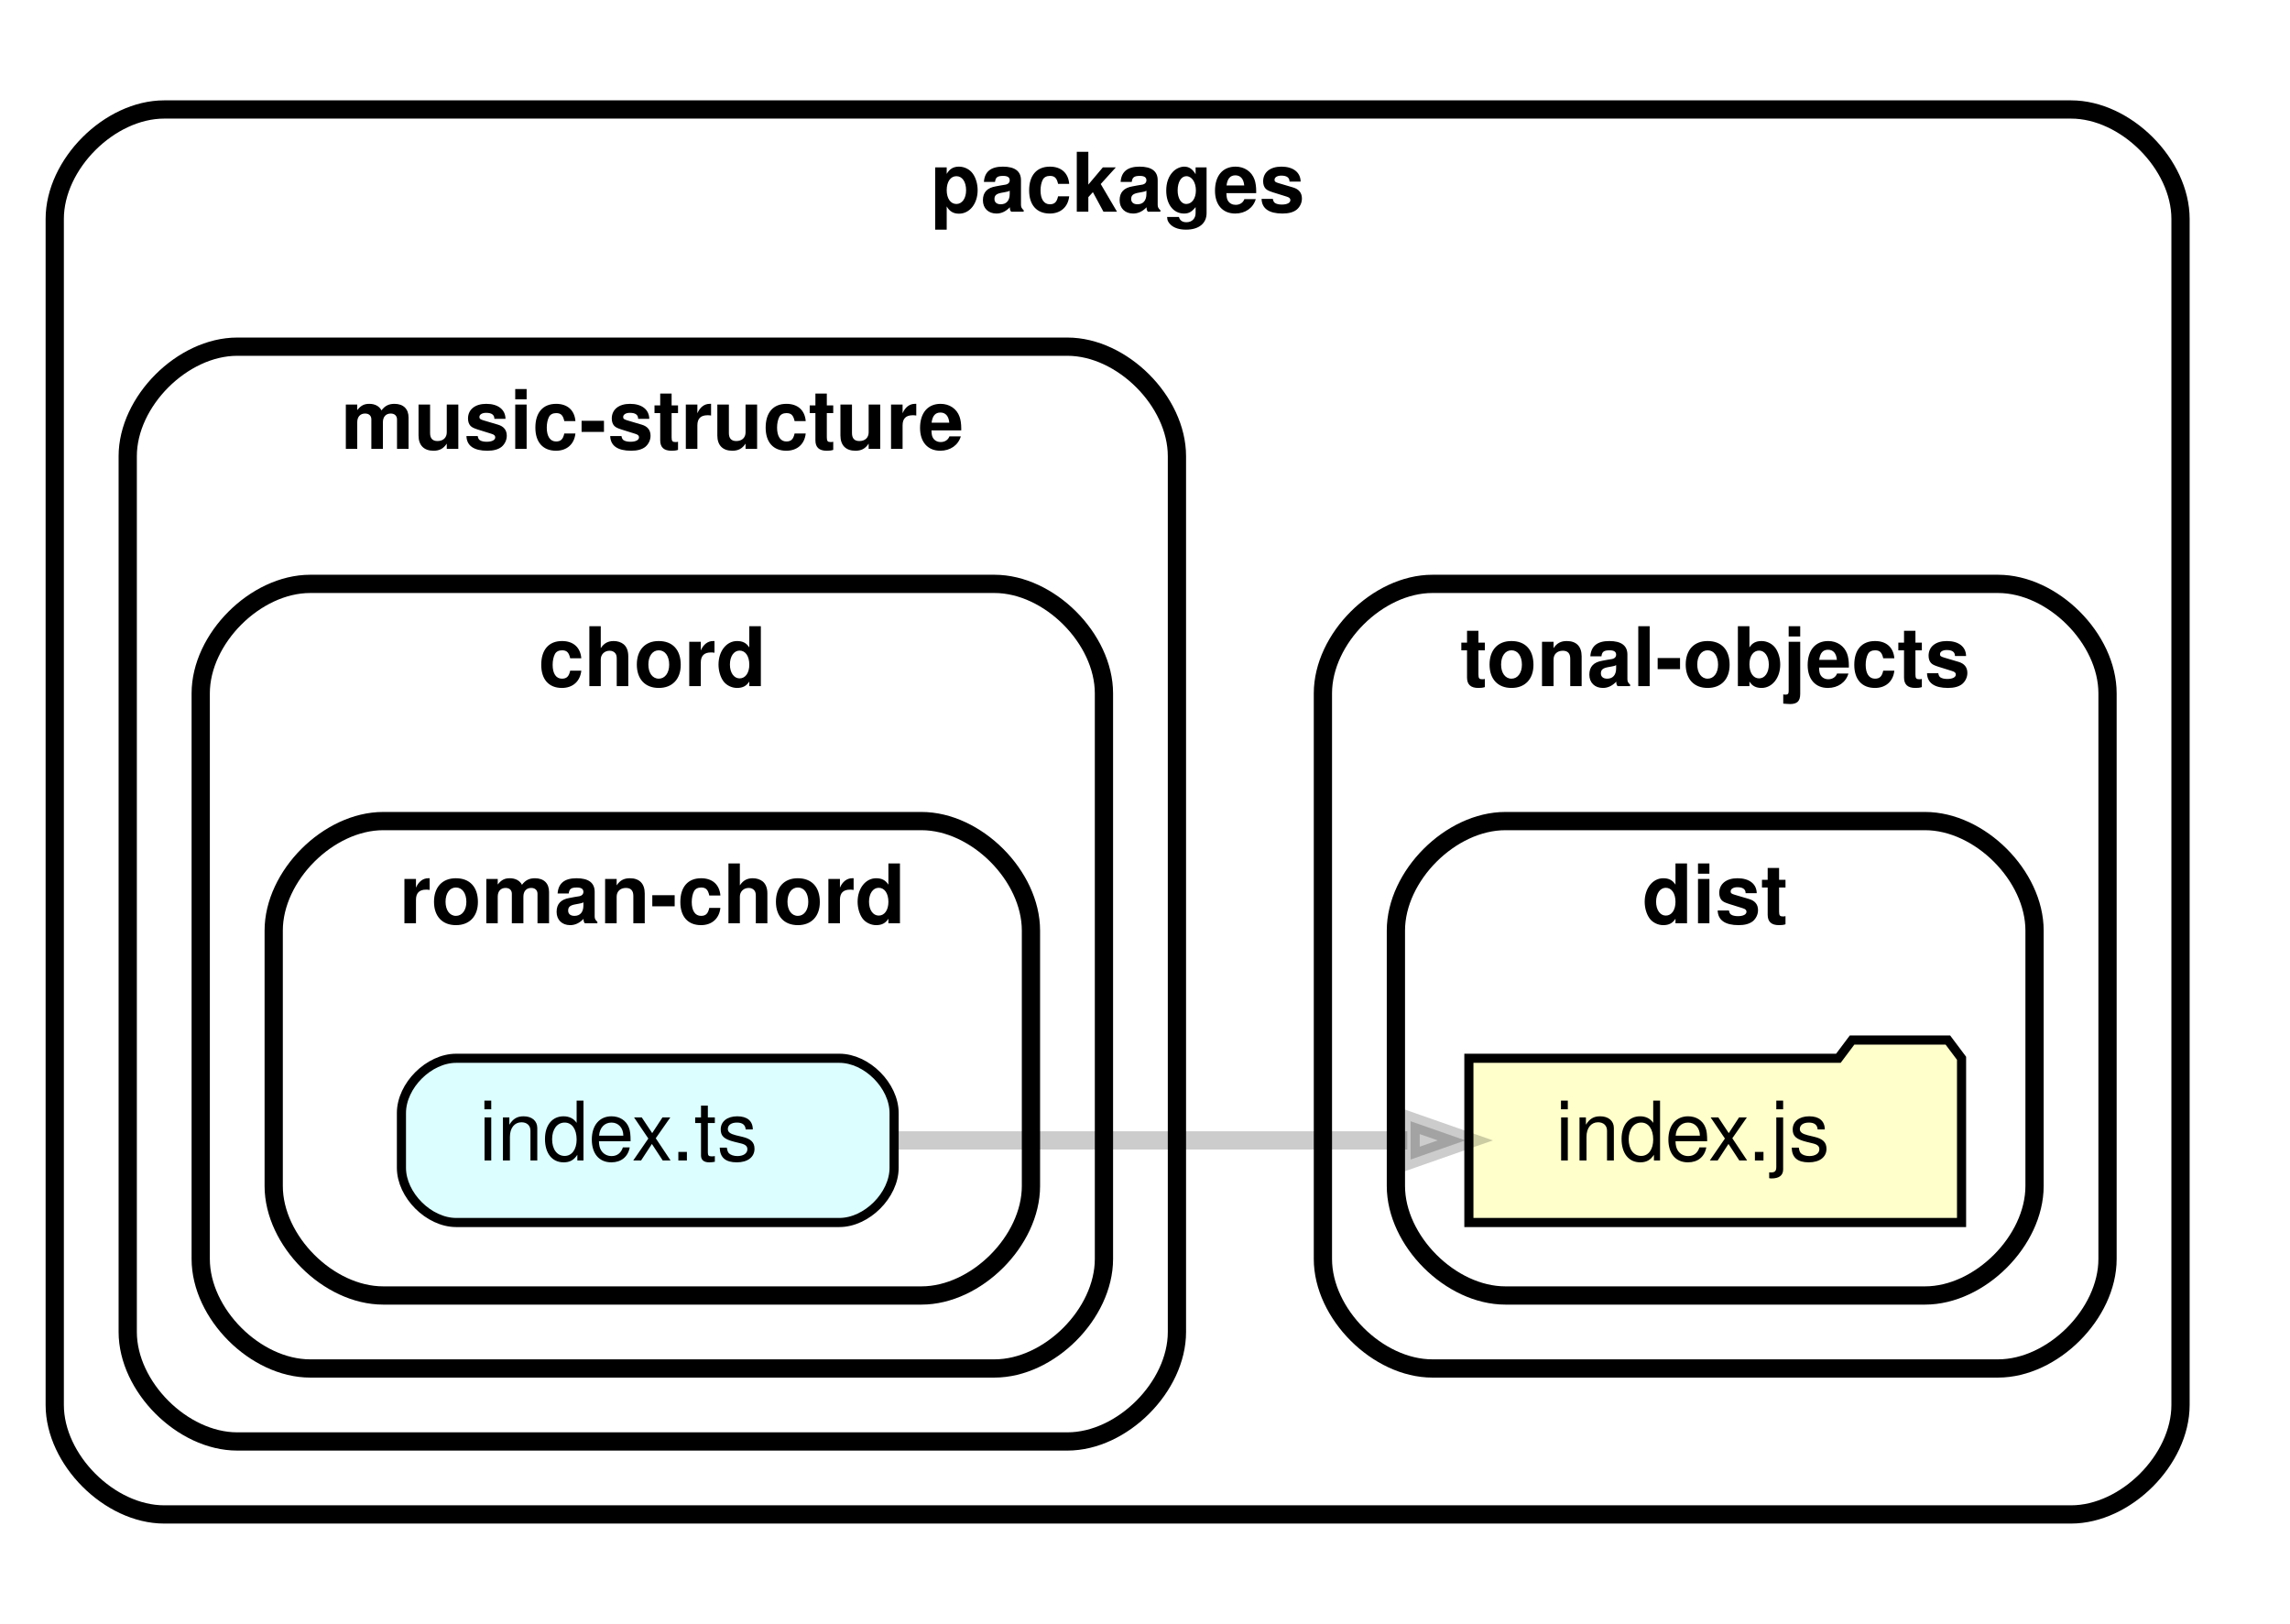
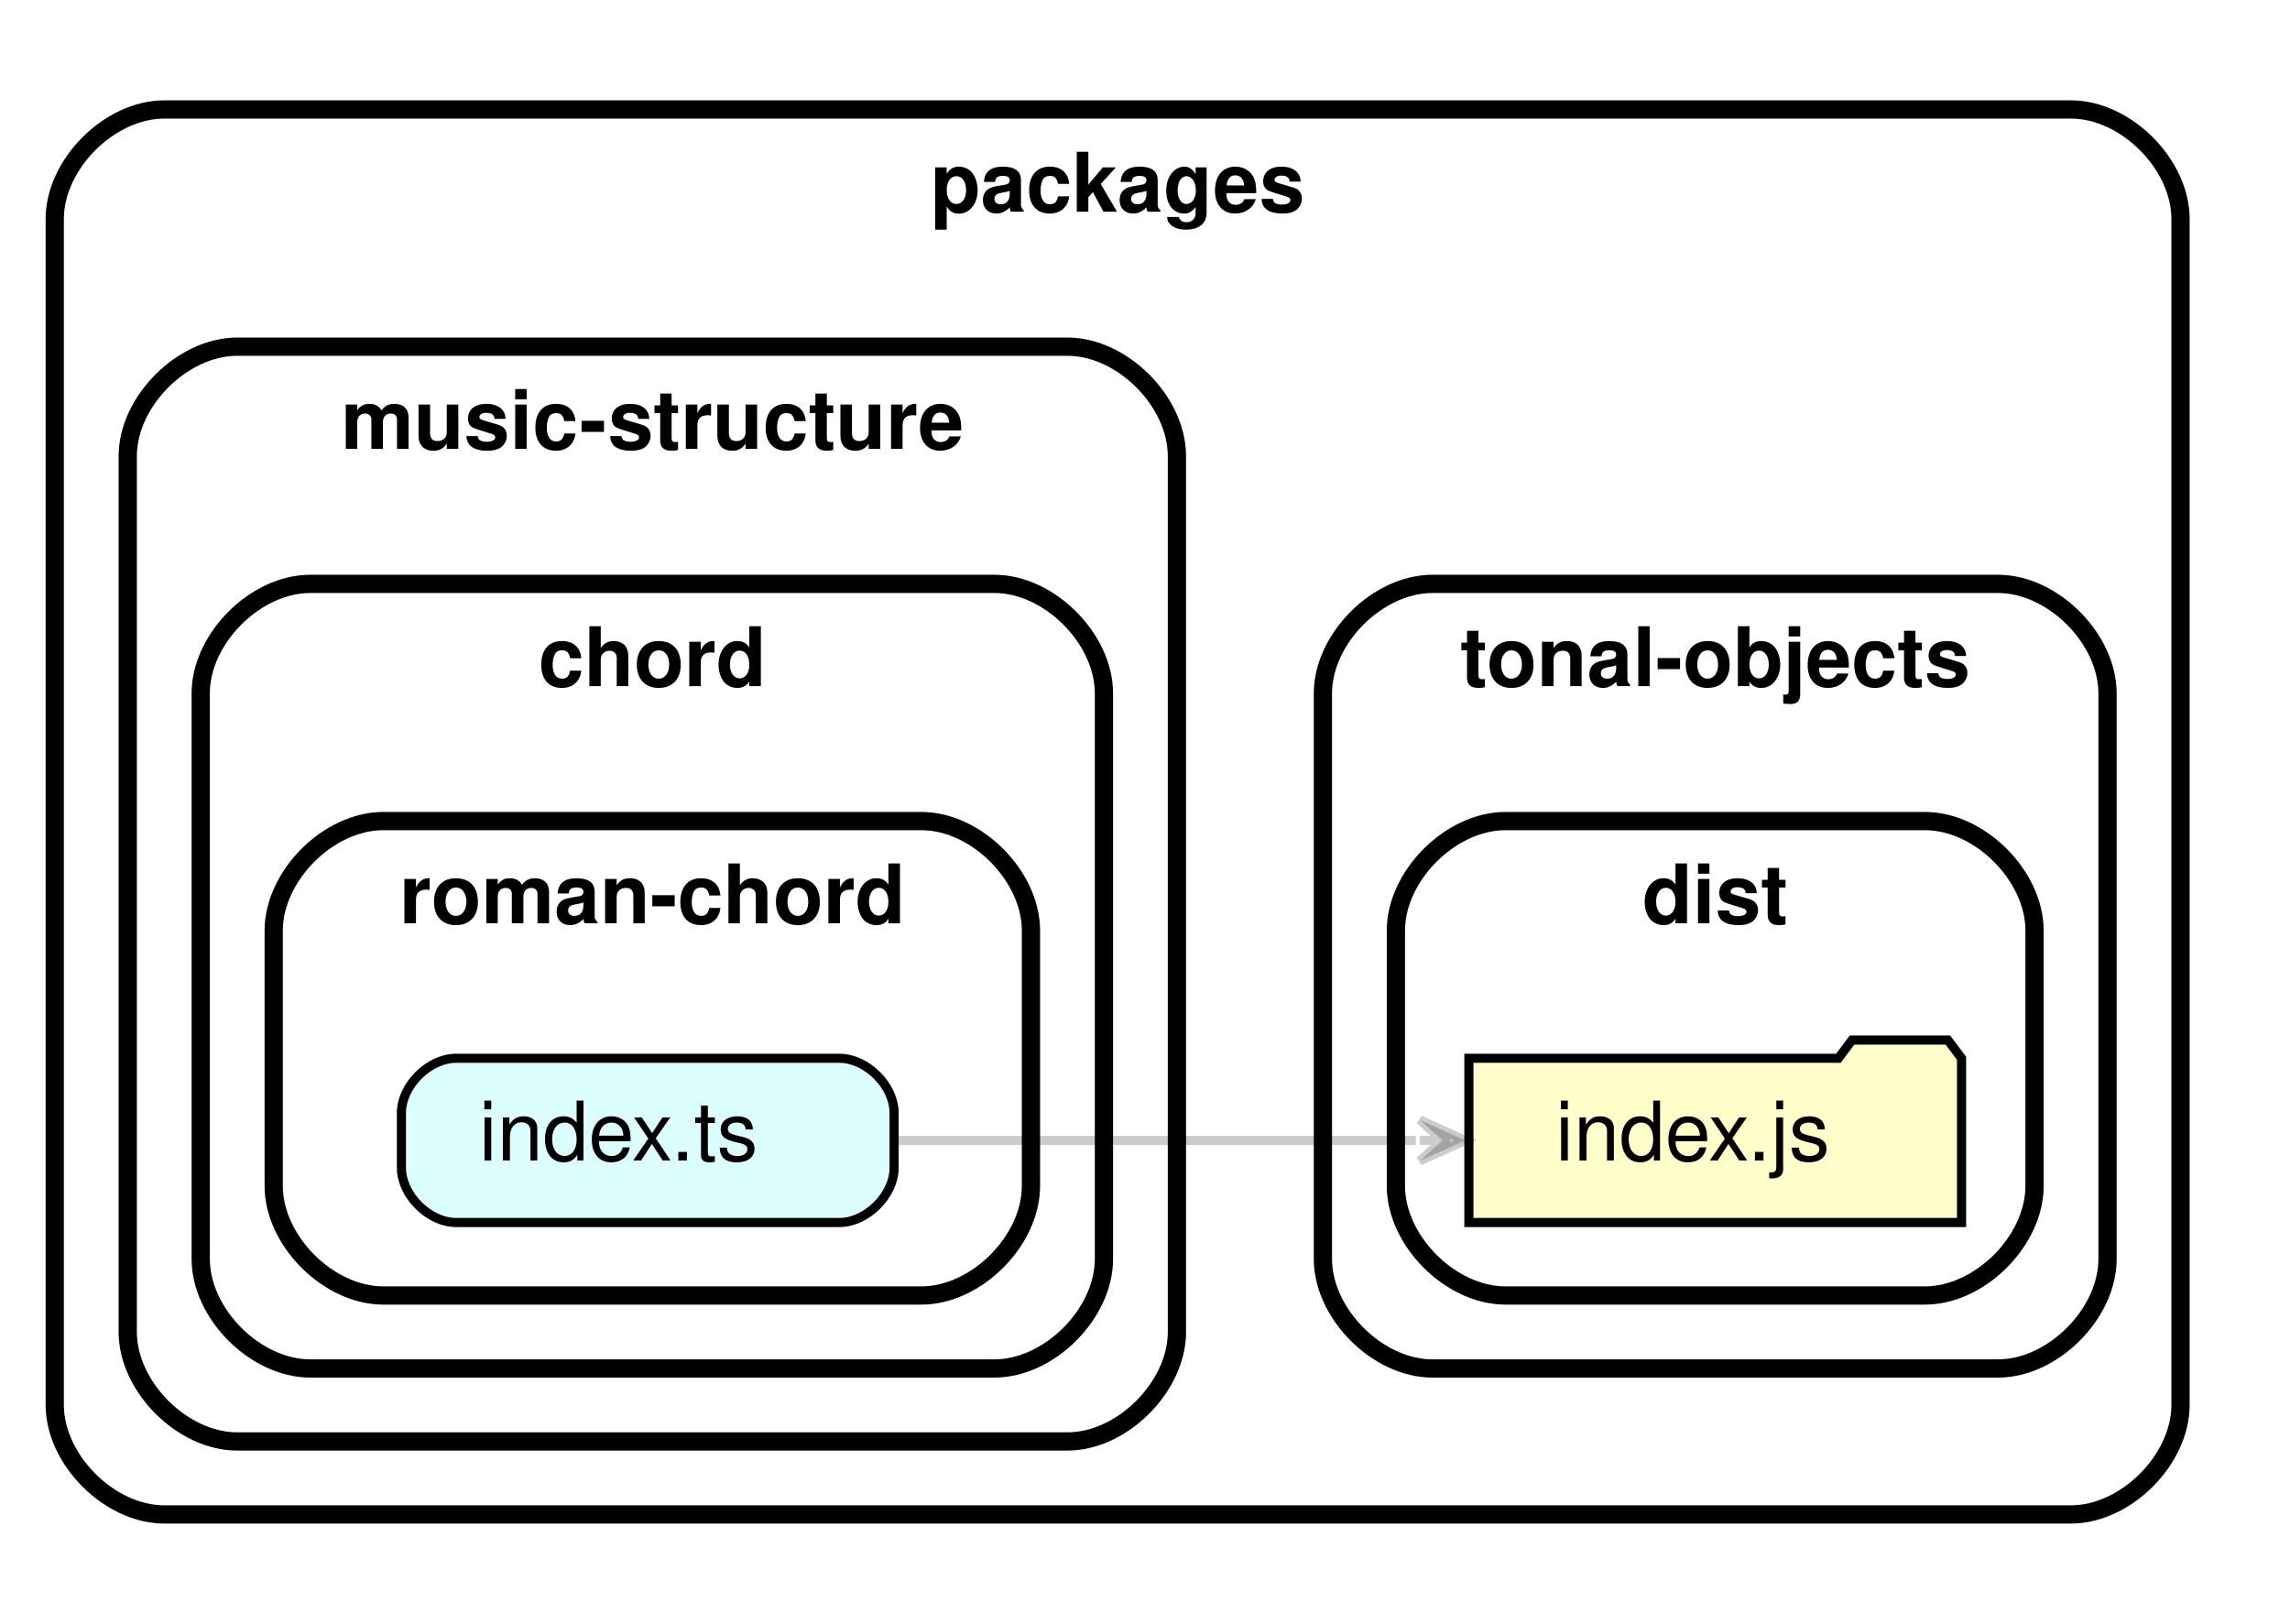
<svg xmlns="http://www.w3.org/2000/svg" xmlns:xlink="http://www.w3.org/1999/xlink" width="251pt" height="178pt" viewBox="0.00 0.00 251.00 178.00">
  <g id="graph0" class="graph" transform="scale(1 1) rotate(0) translate(4 174)">
    <polygon fill="white" stroke="transparent" points="-4,4 -4,-174 247,-174 247,4 -4,4" />
    <g id="clust1" class="cluster">
      <path fill="#ffffff" stroke="black" stroke-width="2" d="M14,-8C14,-8 223,-8 223,-8 229,-8 235,-14 235,-20 235,-20 235,-150 235,-150 235,-156 229,-162 223,-162 223,-162 14,-162 14,-162 8,-162 2,-156 2,-150 2,-150 2,-20 2,-20 2,-14 8,-8 14,-8" />
      <text text-anchor="middle" x="118.5" y="-150.8" font-family="Helvetica,sans-Serif" font-weight="bold" font-size="9.00">packages</text>
    </g>
    <g id="clust2" class="cluster">
      <path fill="#ffffff" stroke="black" stroke-width="2" d="M22,-16C22,-16 113,-16 113,-16 119,-16 125,-22 125,-28 125,-28 125,-124 125,-124 125,-130 119,-136 113,-136 113,-136 22,-136 22,-136 16,-136 10,-130 10,-124 10,-124 10,-28 10,-28 10,-22 16,-16 22,-16" />
      <text text-anchor="middle" x="67.5" y="-124.8" font-family="Helvetica,sans-Serif" font-weight="bold" font-size="9.00">music-structure</text>
    </g>
    <g id="clust3" class="cluster">
      <path fill="#ffffff" stroke="black" stroke-width="2" d="M30,-24C30,-24 105,-24 105,-24 111,-24 117,-30 117,-36 117,-36 117,-98 117,-98 117,-104 111,-110 105,-110 105,-110 30,-110 30,-110 24,-110 18,-104 18,-98 18,-98 18,-36 18,-36 18,-30 24,-24 30,-24" />
      <text text-anchor="middle" x="67.5" y="-98.8" font-family="Helvetica,sans-Serif" font-weight="bold" font-size="9.00">chord</text>
    </g>
    <g id="clust4" class="cluster">
      <path fill="#ffffff" stroke="black" stroke-width="2" d="M38,-32C38,-32 97,-32 97,-32 103,-32 109,-38 109,-44 109,-44 109,-72 109,-72 109,-78 103,-84 97,-84 97,-84 38,-84 38,-84 32,-84 26,-78 26,-72 26,-72 26,-44 26,-44 26,-38 32,-32 38,-32" />
      <text text-anchor="middle" x="67.5" y="-72.8" font-family="Helvetica,sans-Serif" font-weight="bold" font-size="9.00">roman-chord</text>
    </g>
    <g id="clust5" class="cluster">
      <path fill="#ffffff" stroke="black" stroke-width="2" d="M153,-24C153,-24 215,-24 215,-24 221,-24 227,-30 227,-36 227,-36 227,-98 227,-98 227,-104 221,-110 215,-110 215,-110 153,-110 153,-110 147,-110 141,-104 141,-98 141,-98 141,-36 141,-36 141,-30 147,-24 153,-24" />
      <text text-anchor="middle" x="184" y="-98.8" font-family="Helvetica,sans-Serif" font-weight="bold" font-size="9.00">tonal-objects</text>
    </g>
    <g id="clust6" class="cluster">
      <path fill="#ffffff" stroke="black" stroke-width="2" d="M161,-32C161,-32 207,-32 207,-32 213,-32 219,-38 219,-44 219,-44 219,-72 219,-72 219,-78 213,-84 207,-84 207,-84 161,-84 161,-84 155,-84 149,-78 149,-72 149,-72 149,-44 149,-44 149,-38 155,-32 161,-32" />
      <text text-anchor="middle" x="184" y="-72.8" font-family="Helvetica,sans-Serif" font-weight="bold" font-size="9.00">dist</text>
    </g>
    <g id="node1" class="node">
      <g id="a_node1">
        <a xlink:href="packages/music-structure/chord/roman-chord/index.ts" xlink:title="index.ts">
          <path fill="#ddfeff" stroke="black" d="M88,-58C88,-58 46,-58 46,-58 43,-58 40,-55 40,-52 40,-52 40,-46 40,-46 40,-43 43,-40 46,-40 46,-40 88,-40 88,-40 91,-40 94,-43 94,-46 94,-46 94,-52 94,-52 94,-55 91,-58 88,-58" />
          <text text-anchor="start" x="48.5" y="-46.8" font-family="Helvetica,sans-Serif" font-size="9.00">index.ts</text>
        </a>
      </g>
    </g>
    <g id="node2" class="node">
      <g id="a_node2">
        <a xlink:href="packages/tonal-objects/dist/index.js" xlink:title="index.js">
          <polygon fill="#ffffcc" stroke="black" points="211,-58 209.5,-60 199,-60 197.5,-58 157,-58 157,-40 211,-40 211,-58" />
          <text text-anchor="start" x="166.5" y="-46.8" font-family="Helvetica,sans-Serif" font-size="9.00">index.js</text>
        </a>
      </g>
    </g>
    <g id="edge1" class="edge">
-       <path fill="none" stroke="#000000" stroke-width="2" stroke-opacity="0.2" d="M94.1,-49C110.74,-49 132.45,-49 150.25,-49" />
-       <polygon fill="#000000" fill-opacity="0.2" stroke="#000000" stroke-width="2" stroke-opacity="0.2" points="150.61,-51.1 156.61,-49 150.61,-46.9 150.61,-51.1" />
+       <path fill="none" stroke="#000000" stroke-opacity="0.2" d="M94.1,-49C111.03,-49 133.21,-49 151.18,-49" />
+       <polygon fill="#000000" fill-opacity="0.2" stroke="#000000" stroke-opacity="0.2" points="156.61,-49 151.61,-51.25 154.11,-49 151.61,-49 151.61,-49 151.61,-49 154.11,-49 151.61,-46.75 156.61,-49 156.61,-49" />
    </g>
  </g>
</svg>
